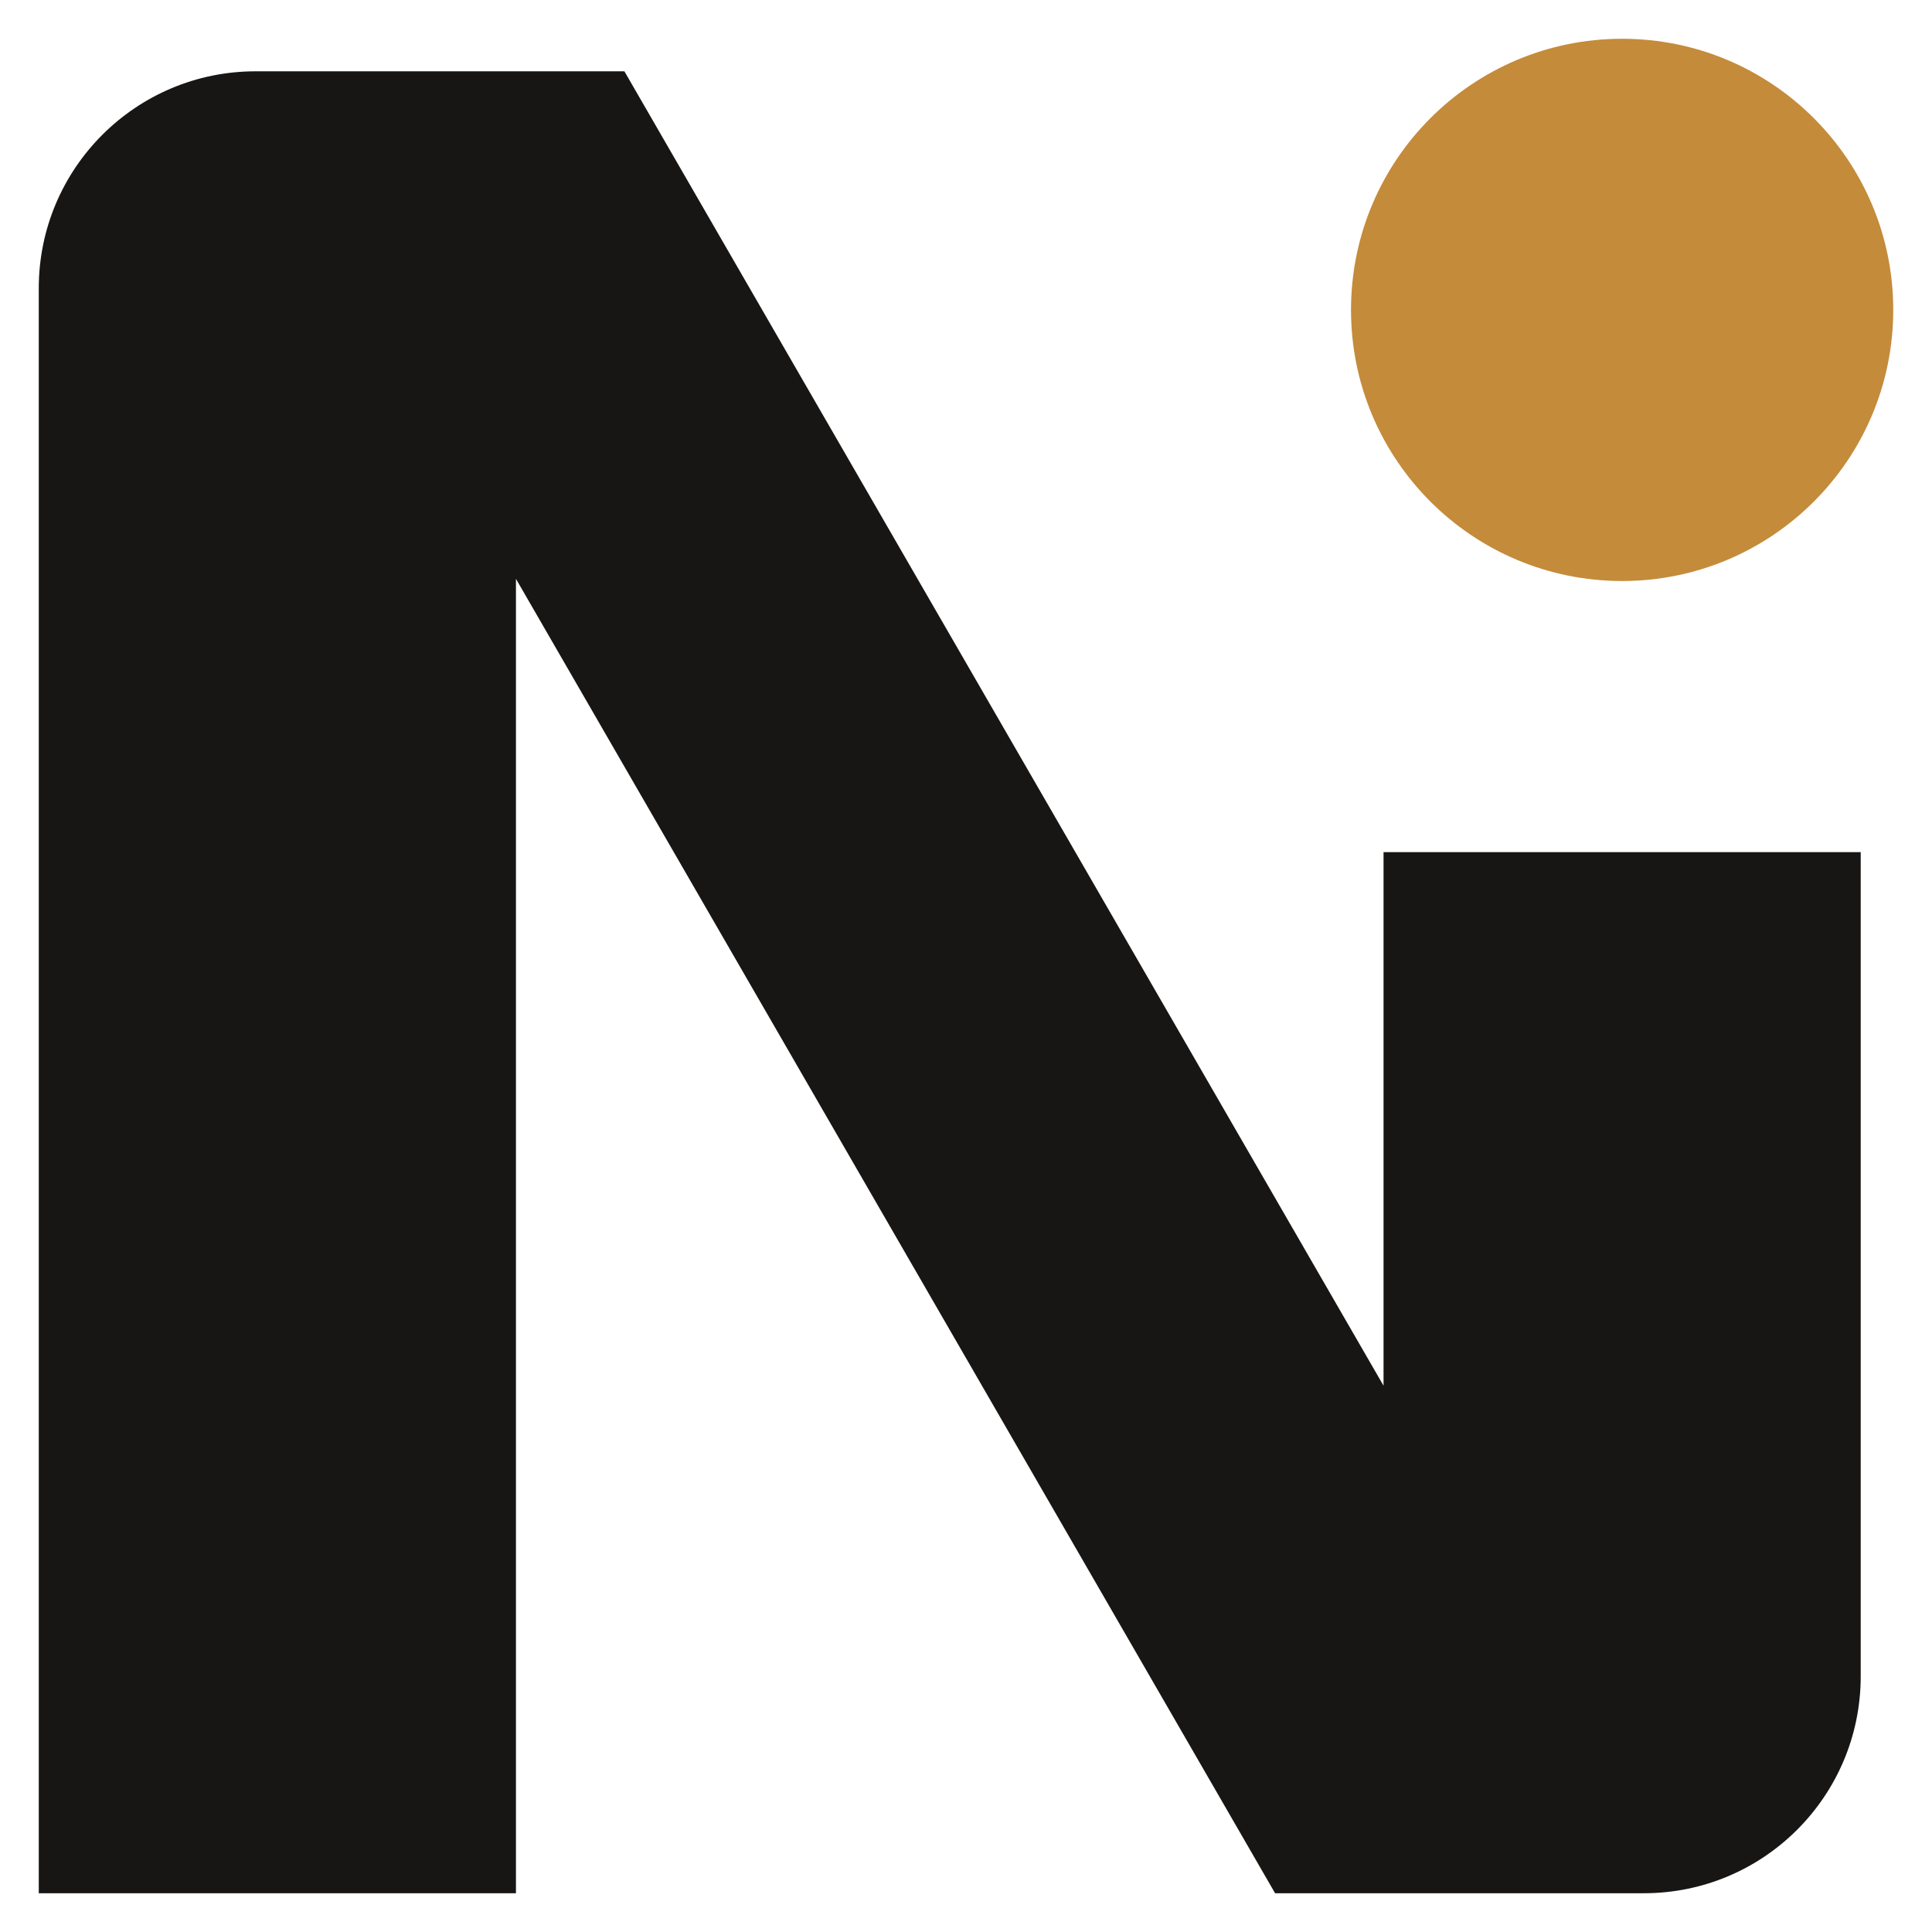
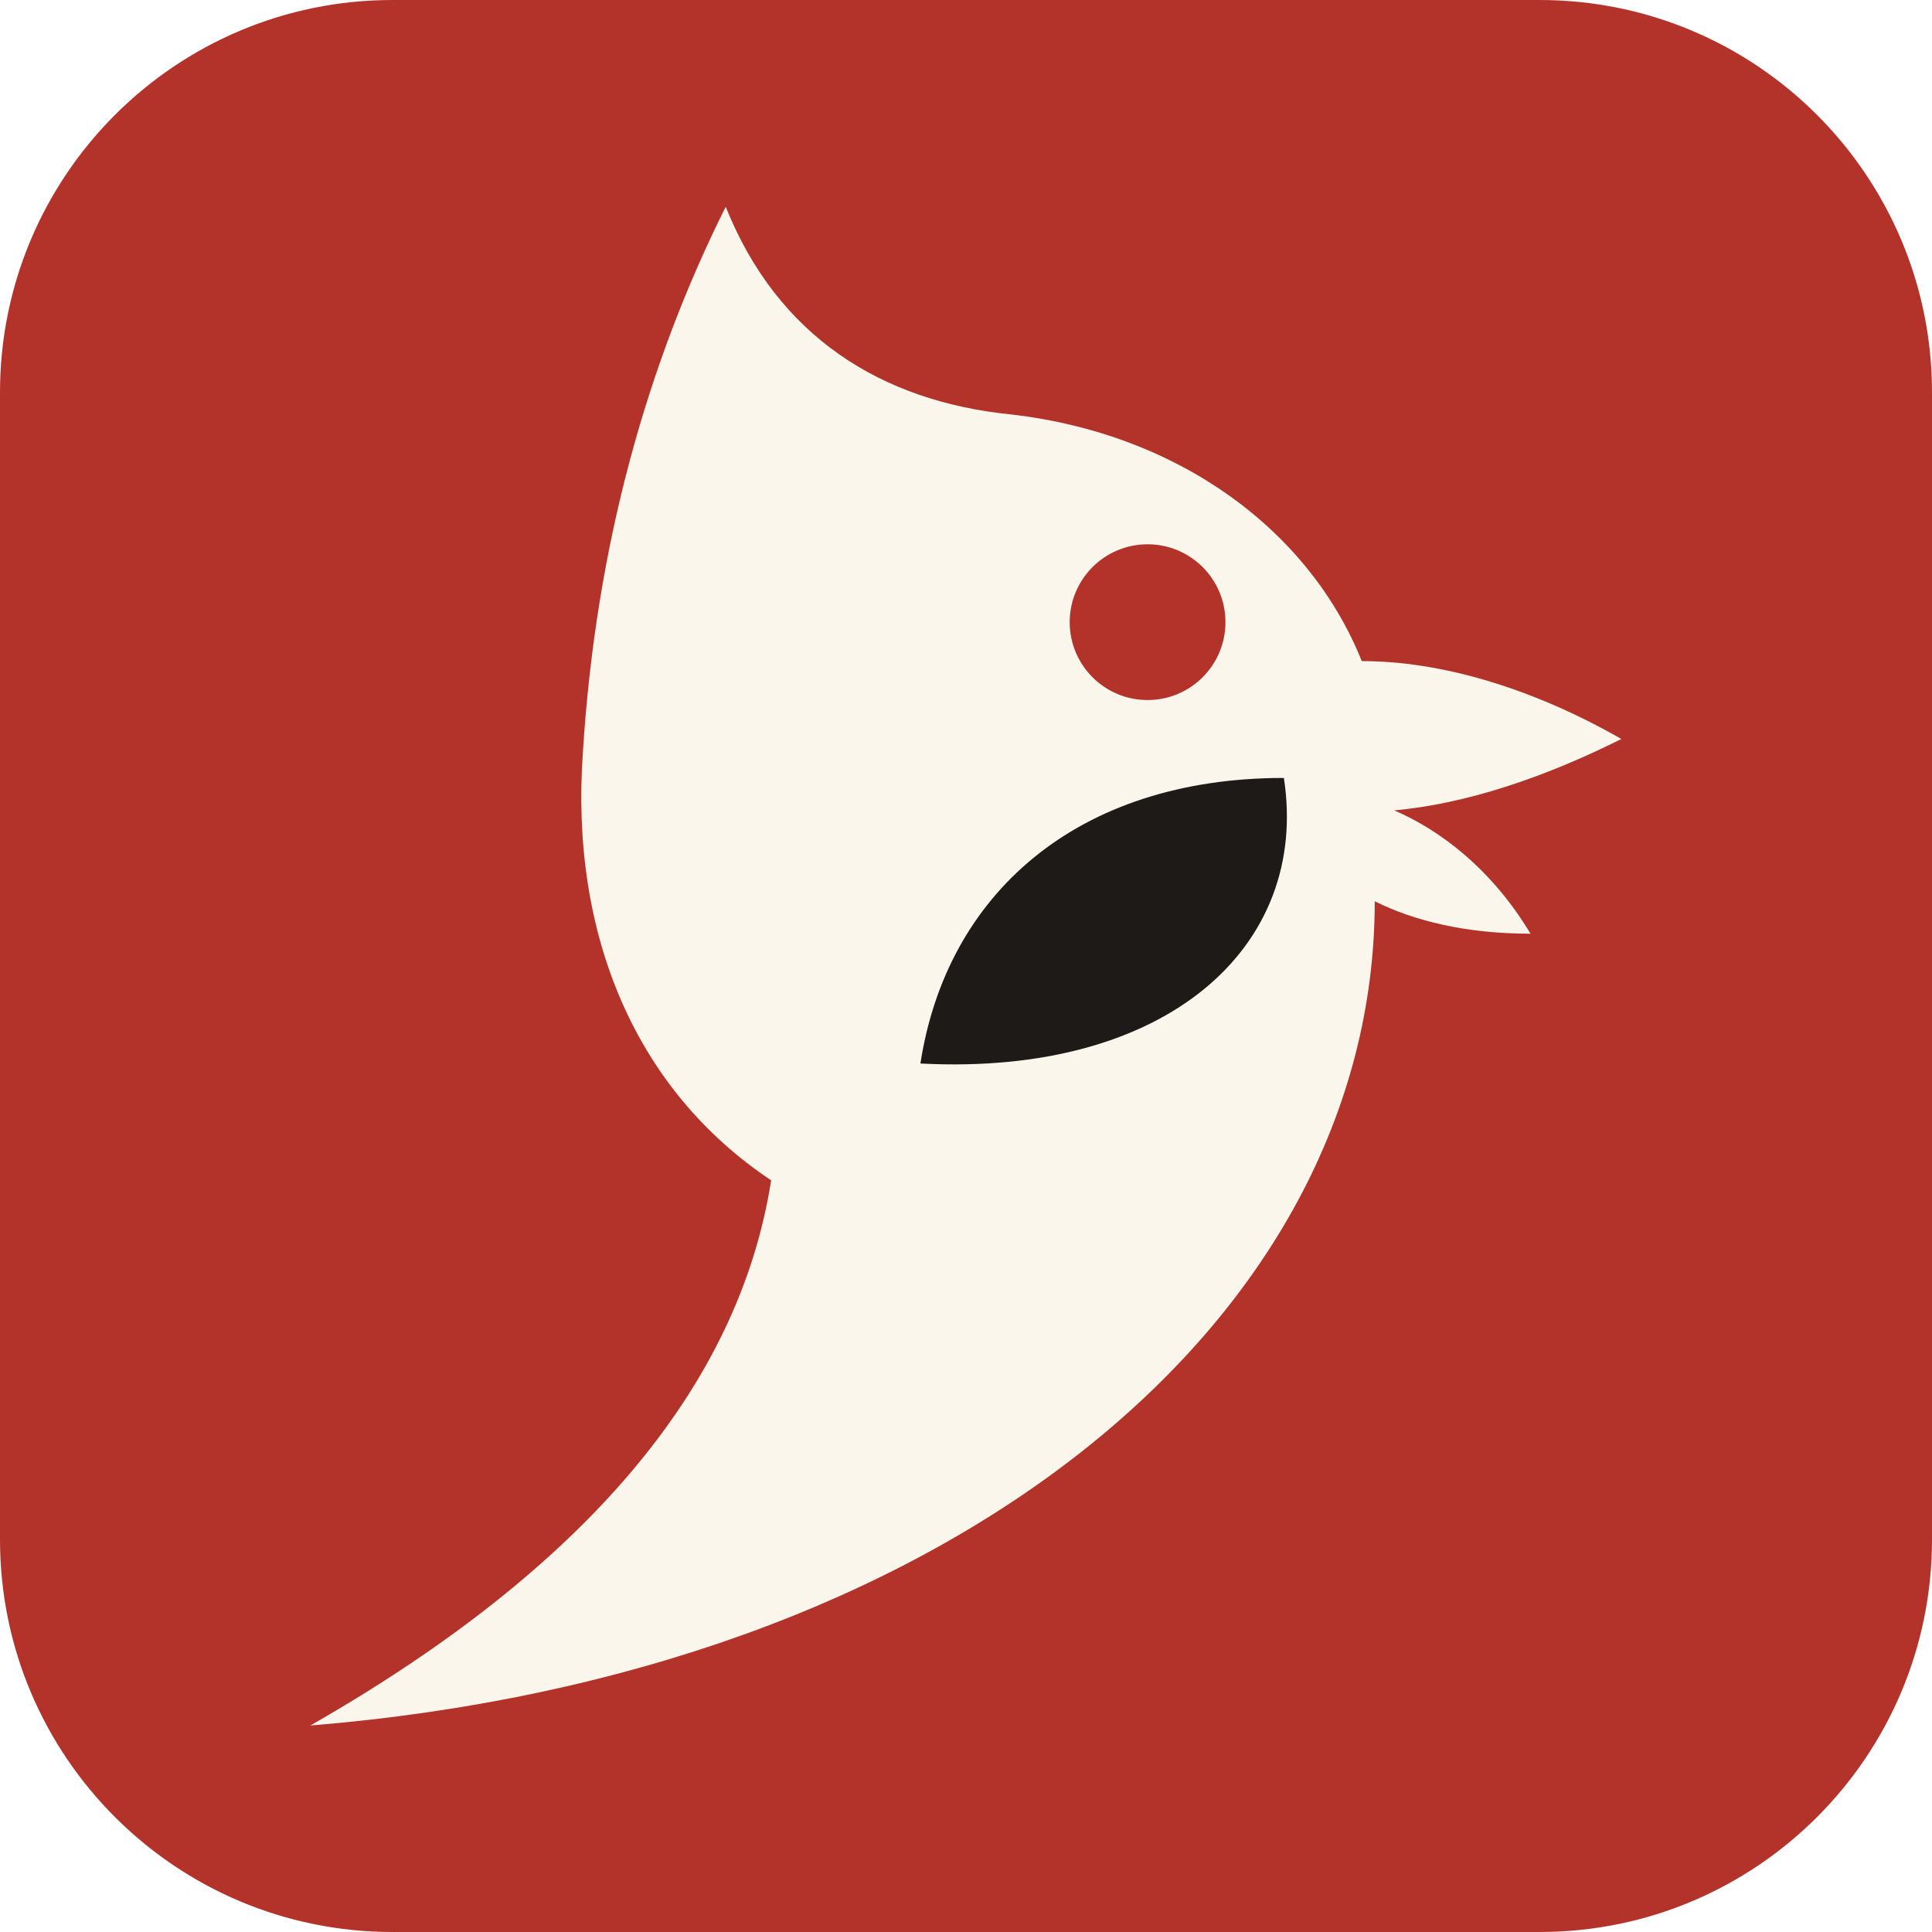
- <svg xmlns="http://www.w3.org/2000/svg" viewBox="0 0 256 256" width="256" height="256">
-   <g transform="translate(-58.09 -53.78) scale(1.437)">
-     <g id="symbol">
-       <path fill="#181614" d="M44 64 A20 20 0 0 1 64 44 H98 L168 165.2 V116 H212 V192 A20 20 0 0 1 192 212 H158 L88 90.8 V212 H44 Z" />
-       <circle fill="#C48B3B" cx="190" cy="66" r="25" />
-     </g>
+ <svg xmlns="http://www.w3.org/2000/svg" viewBox="0 0 256 256" width="256" height="256" role="img">
+   <rect width="256" height="256" rx="52" fill="#B3332A" />
+   <g transform="translate(5.0 18.8) scale(0.86)">
+     <path fill="#FBF6EC" fill-rule="evenodd" d="M106 10 C114 30 130 40 150 42 C176 45 196 60 204 80 C216 80 230 84 244 92 C232 98 220 102 209 103 C216 106 224 112 230 122 C220 122 212 120 206 117 C206 182 140 236 42 244 C84 220 108 192 113 160 C92 146 82 122 84 94 C86 62 94 34 106 10 Z M159 74 A12 12 0 1 1 183 74 A12 12 0 1 1 159 74 Z" />
+     <path fill="#1D1A17" d="M192 98 C196 124 174 144 136 142 C140 116 160 98 192 98 Z" />
  </g>
</svg>
